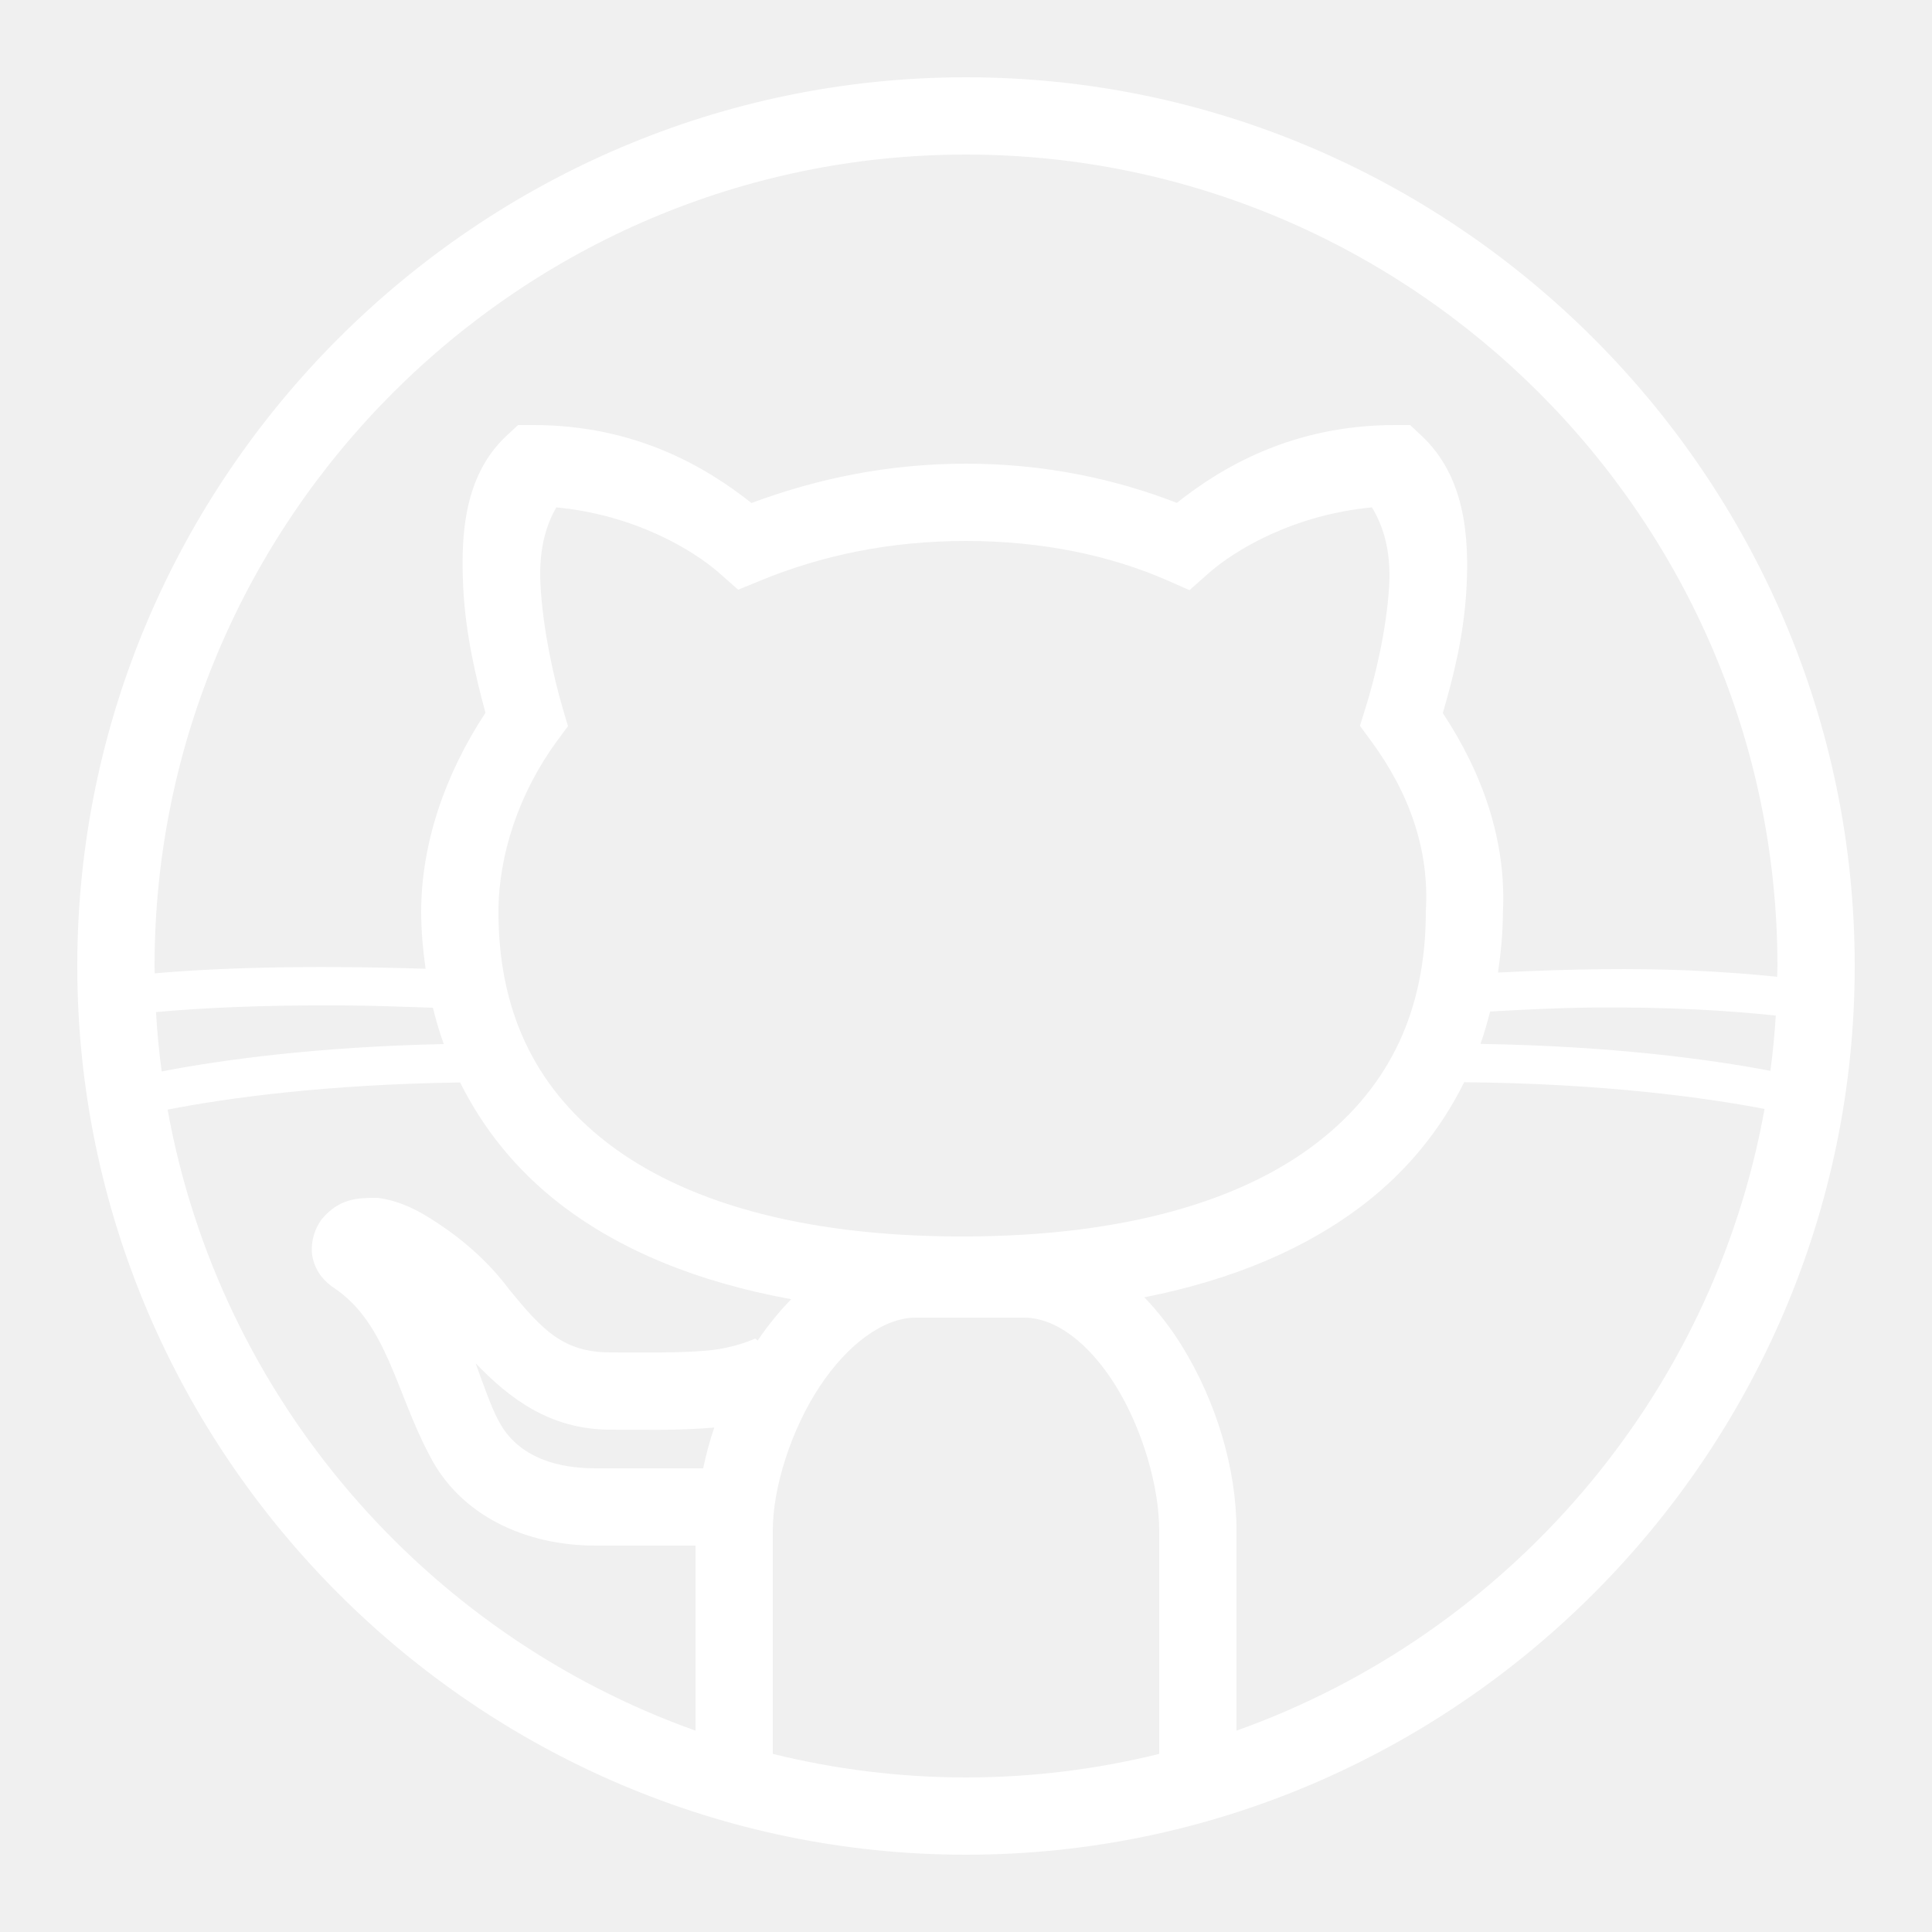
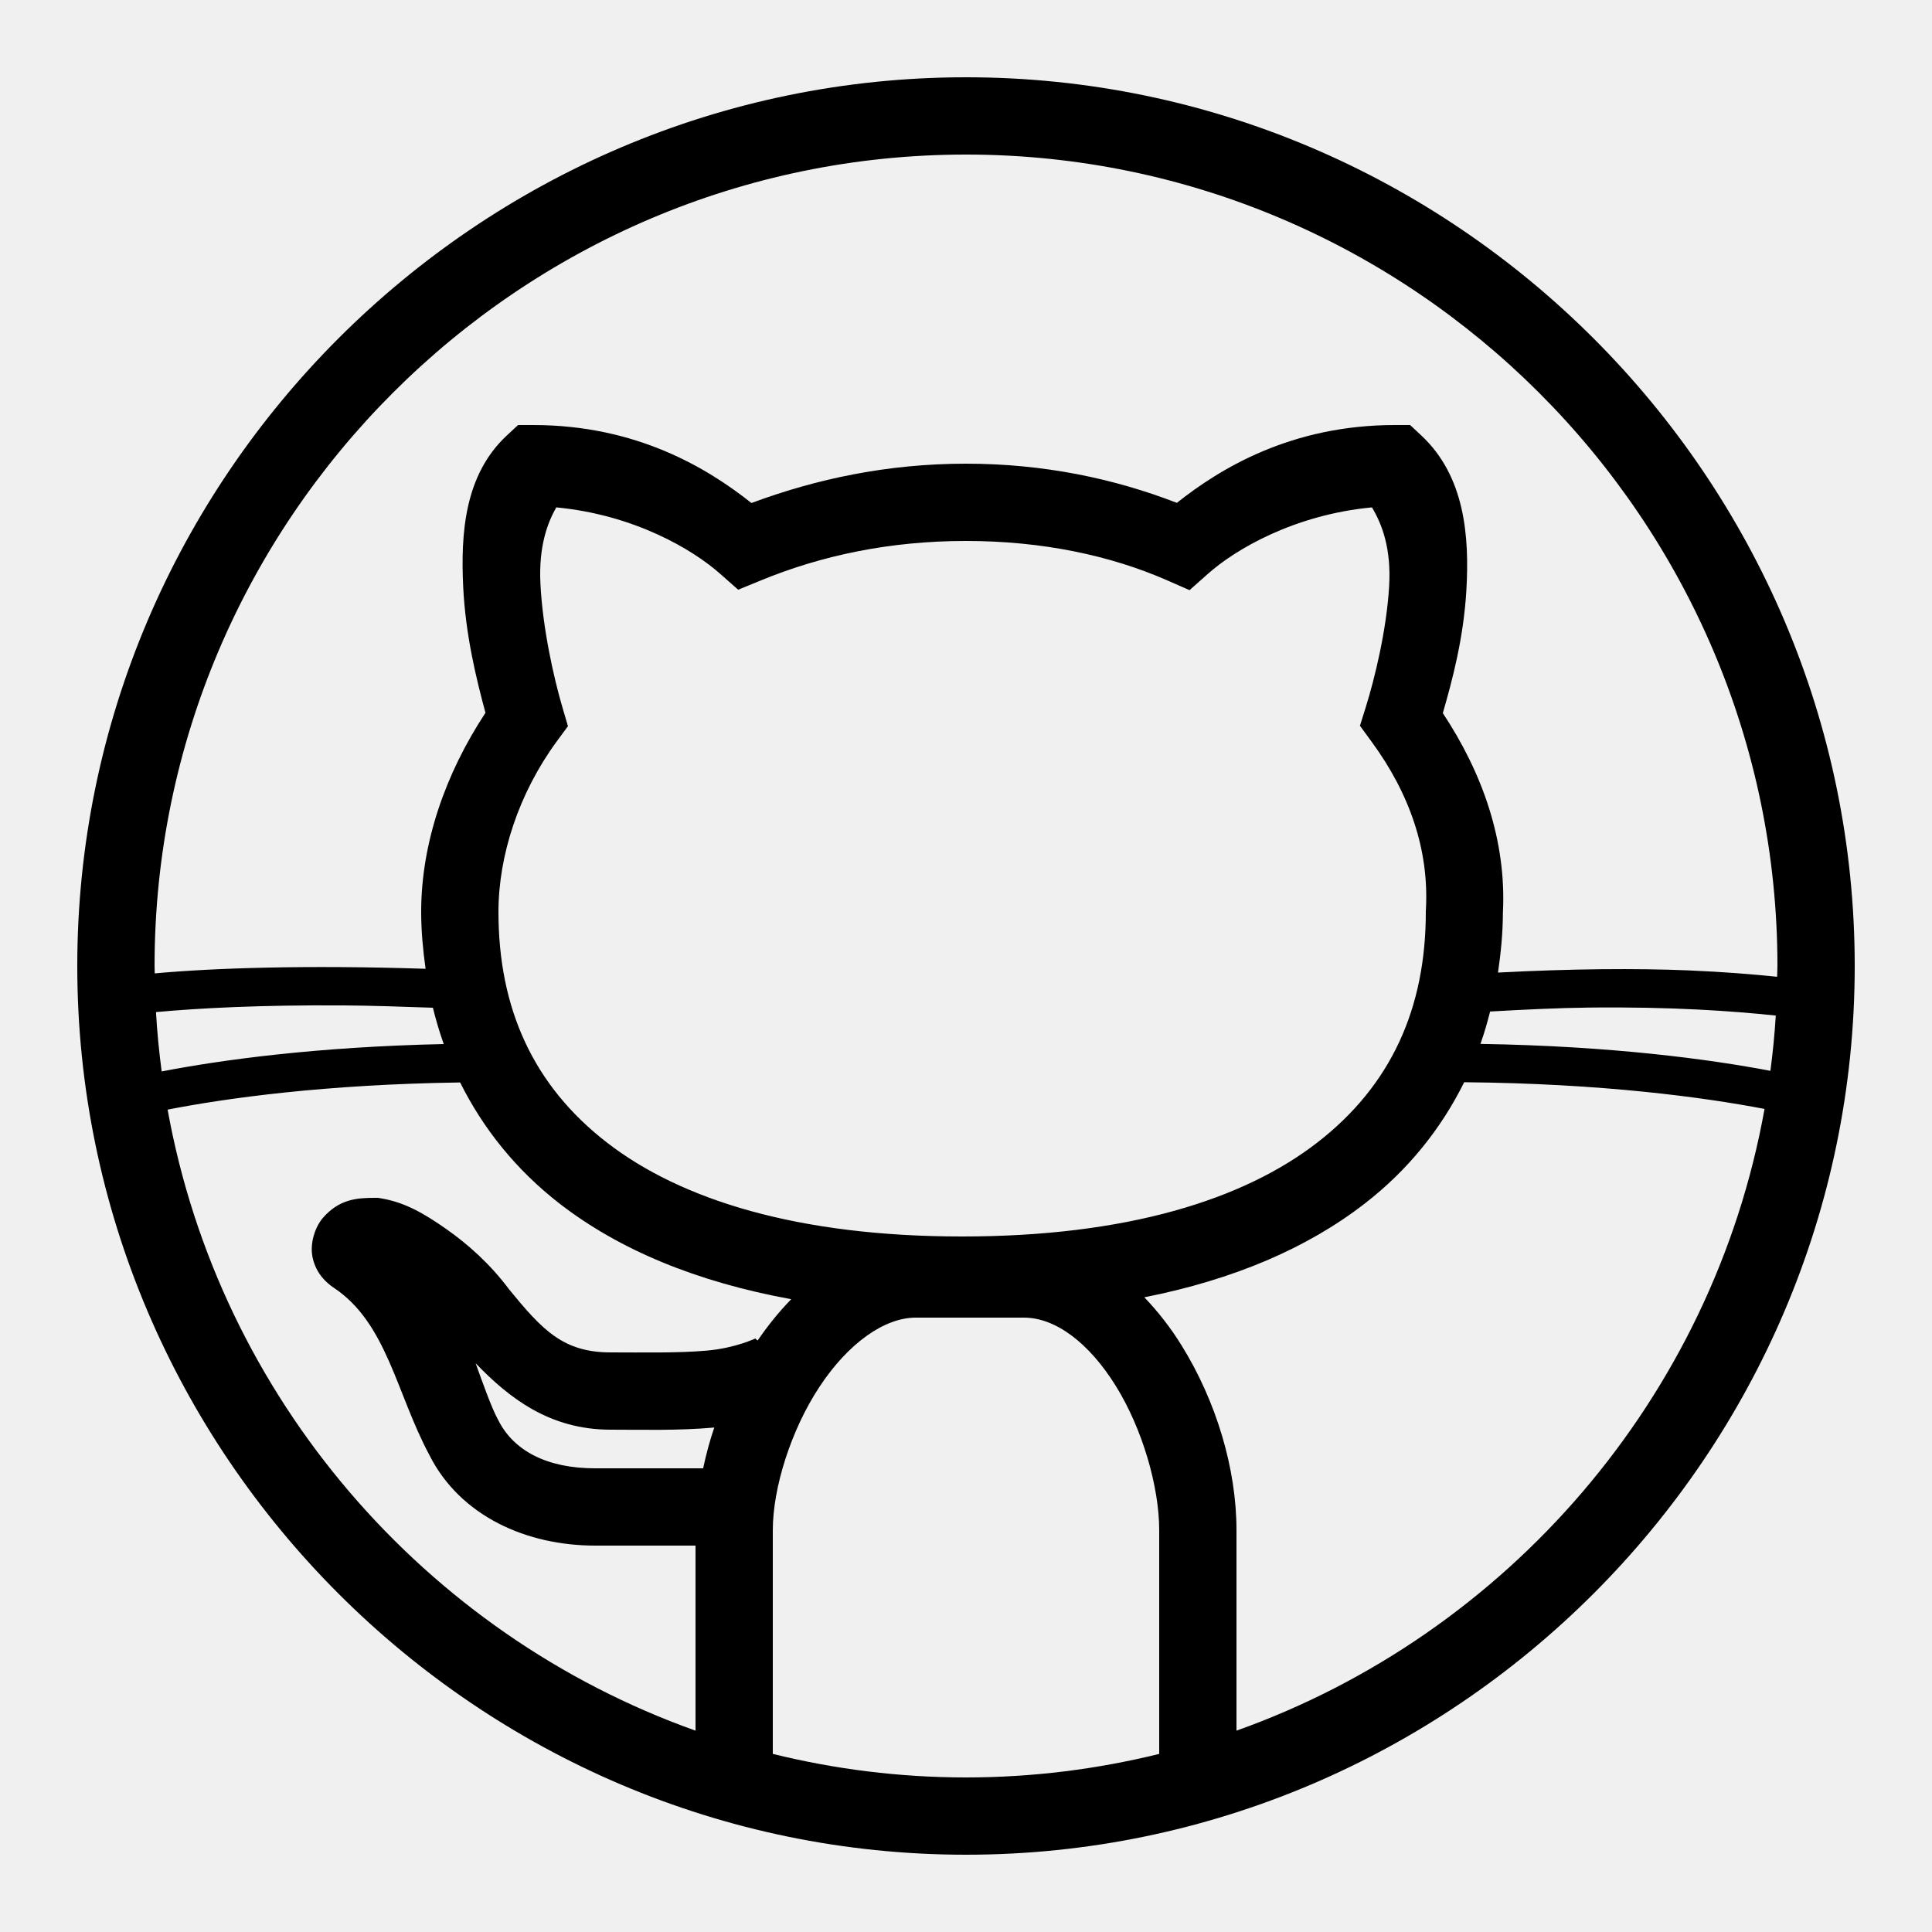
- <svg xmlns="http://www.w3.org/2000/svg" fill="white" viewBox="0 0 50 50" width="150px" height="150px">
+ <svg xmlns="http://www.w3.org/2000/svg" viewBox="0 0 50 50" width="150px" height="150px">
  <path d="M 25 2 C 12.355 2 2 12.355 2 25 C 2 37.645 12.355 48 25 48 C 37.645 48 48 37.645 48 25 C 48 12.355 37.645 2 25 2 z M 25 4 C 36.555 4 46 13.445 46 25 C 46 25.094 45.993 25.186 45.992 25.279 C 45.356 25.214 44.619 25.152 43.684 25.113 C 42.349 25.058 40.668 25.07 38.768 25.17 C 38.842 24.665 38.893 24.153 38.895 23.627 C 38.991 21.754 38.363 20.002 37.34 18.455 C 37.587 17.601 37.877 16.515 37.949 15.283 C 38.032 13.879 37.911 12.322 36.783 11.27 L 36.494 11 L 36.1 11 C 33.417 11 31.58 12.123 30.457 13.014 C 28.836 12.386 27.012 12 25 12 C 22.976 12 21.136 12.391 19.447 13.018 C 18.325 12.127 16.487 11 13.801 11 L 13.408 11 L 13.119 11.268 C 12.021 12.287 11.92 13.802 11.988 15.199 C 12.049 16.432 12.322 17.552 12.564 18.447 C 11.524 20.025 10.9 21.822 10.9 23.6 C 10.9 24.101 10.947 24.59 11.014 25.072 C 7.889 24.971 5.519 25.053 4.004 25.191 C 4.003 25.127 4 25.064 4 25 C 4 13.445 13.445 4 25 4 z M 14.396 13.131 C 16.414 13.322 17.932 14.223 18.635 14.848 L 19.104 15.262 L 19.682 15.025 C 21.263 14.374 23.027 14 25 14 C 26.973 14 28.737 14.376 30.199 15.016 L 30.785 15.273 L 31.264 14.848 C 31.967 14.223 33.487 13.322 35.506 13.131 C 35.774 13.576 36.007 14.209 35.951 15.166 C 35.884 16.312 35.577 17.56 35.346 18.301 L 35.195 18.783 L 35.494 19.191 C 36.484 20.541 36.988 22.001 36.902 23.545 L 36.9 23.572 L 36.9 23.6 C 36.9 26.095 36.002 28.092 34.088 29.572 C 32.174 31.052 29.153 32 24.9 32 C 20.648 32 17.625 31.052 15.711 29.572 C 13.797 28.092 12.9 26.095 12.9 23.6 C 12.9 22.135 13.429 20.524 14.406 19.191 L 14.699 18.793 L 14.559 18.318 C 14.327 17.53 14.043 16.254 13.986 15.102 C 13.939 14.143 14.166 13.537 14.396 13.131 z M 8.887 26.02 C 9.591 26.024 10.398 26.052 11.203 26.08 C 11.282 26.4 11.375 26.713 11.484 27.02 C 8.171 27.092 5.704 27.434 4.184 27.729 C 4.117 27.222 4.066 26.71 4.037 26.193 C 5.155 26.09 6.75 26.006 8.887 26.02 z M 41.113 26.076 C 43.243 26.051 44.835 26.164 45.957 26.283 C 45.928 26.764 45.88 27.241 45.818 27.713 C 44.246 27.414 41.717 27.071 38.314 27.016 C 38.412 26.742 38.492 26.461 38.564 26.178 C 39.463 26.127 40.338 26.085 41.113 26.076 z M 37.893 28.008 C 41.466 28.04 44.085 28.397 45.666 28.699 C 44.325 36.167 39.008 42.293 32 44.789 L 32 39.6 C 32 38.015 31.48 36.268 30.574 34.811 C 30.299 34.368 29.976 33.95 29.615 33.574 C 31.93 33.117 33.832 32.299 35.312 31.154 C 36.443 30.28 37.297 29.209 37.893 28.008 z M 11.908 28.014 C 12.505 29.212 13.36 30.281 14.488 31.154 C 16.029 32.346 18.032 33.178 20.477 33.623 C 20.157 33.952 19.866 34.313 19.607 34.693 L 19.547 34.641 C 19.552 34.634 19.05 34.886 18.299 34.953 C 17.548 35.02 16.622 35 15.801 35 C 14.576 35 14.036 34.421 13.174 33.367 C 12.696 32.724 12.114 32.202 11.549 31.807 C 10.97 31.401 10.476 31.116 9.865 31.014 L 9.783 31 L 9.699 31 C 9.233 31 8.781 31.034 8.359 31.516 C 8.149 31.757 8.003 32.203 8.098 32.58 C 8.192 32.958 8.431 33.19 8.645 33.332 C 10.011 34.243 10.253 36.047 11.109 37.65 C 11.909 39.244 13.636 40 15.4 40 L 18 40 L 18 44.789 C 10.997 42.295 5.684 36.177 4.338 28.717 C 5.864 28.419 8.415 28.064 11.908 28.014 z M 23.699 34.1 L 26.5 34.1 C 27.313 34.1 28.18 34.747 28.875 35.865 C 29.57 36.983 30 38.484 30 39.6 L 30 45.391 C 28.396 45.786 26.722 46 25 46 C 23.278 46 21.604 45.786 20 45.391 L 20 39.6 C 20 38.509 20.468 37.011 21.209 35.889 C 21.95 34.766 22.886 34.1 23.699 34.1 z M 12.309 35.281 C 13.174 36.179 14.223 37 15.801 37 C 16.58 37 17.552 37.028 18.477 36.945 C 18.48 36.945 18.483 36.944 18.486 36.943 C 18.365 37.293 18.274 37.646 18.197 38 L 15.4 38 C 14.167 38 13.296 37.554 12.895 36.752 L 12.887 36.738 L 12.881 36.727 C 12.716 36.421 12.501 35.811 12.309 35.281 z" />
</svg>
